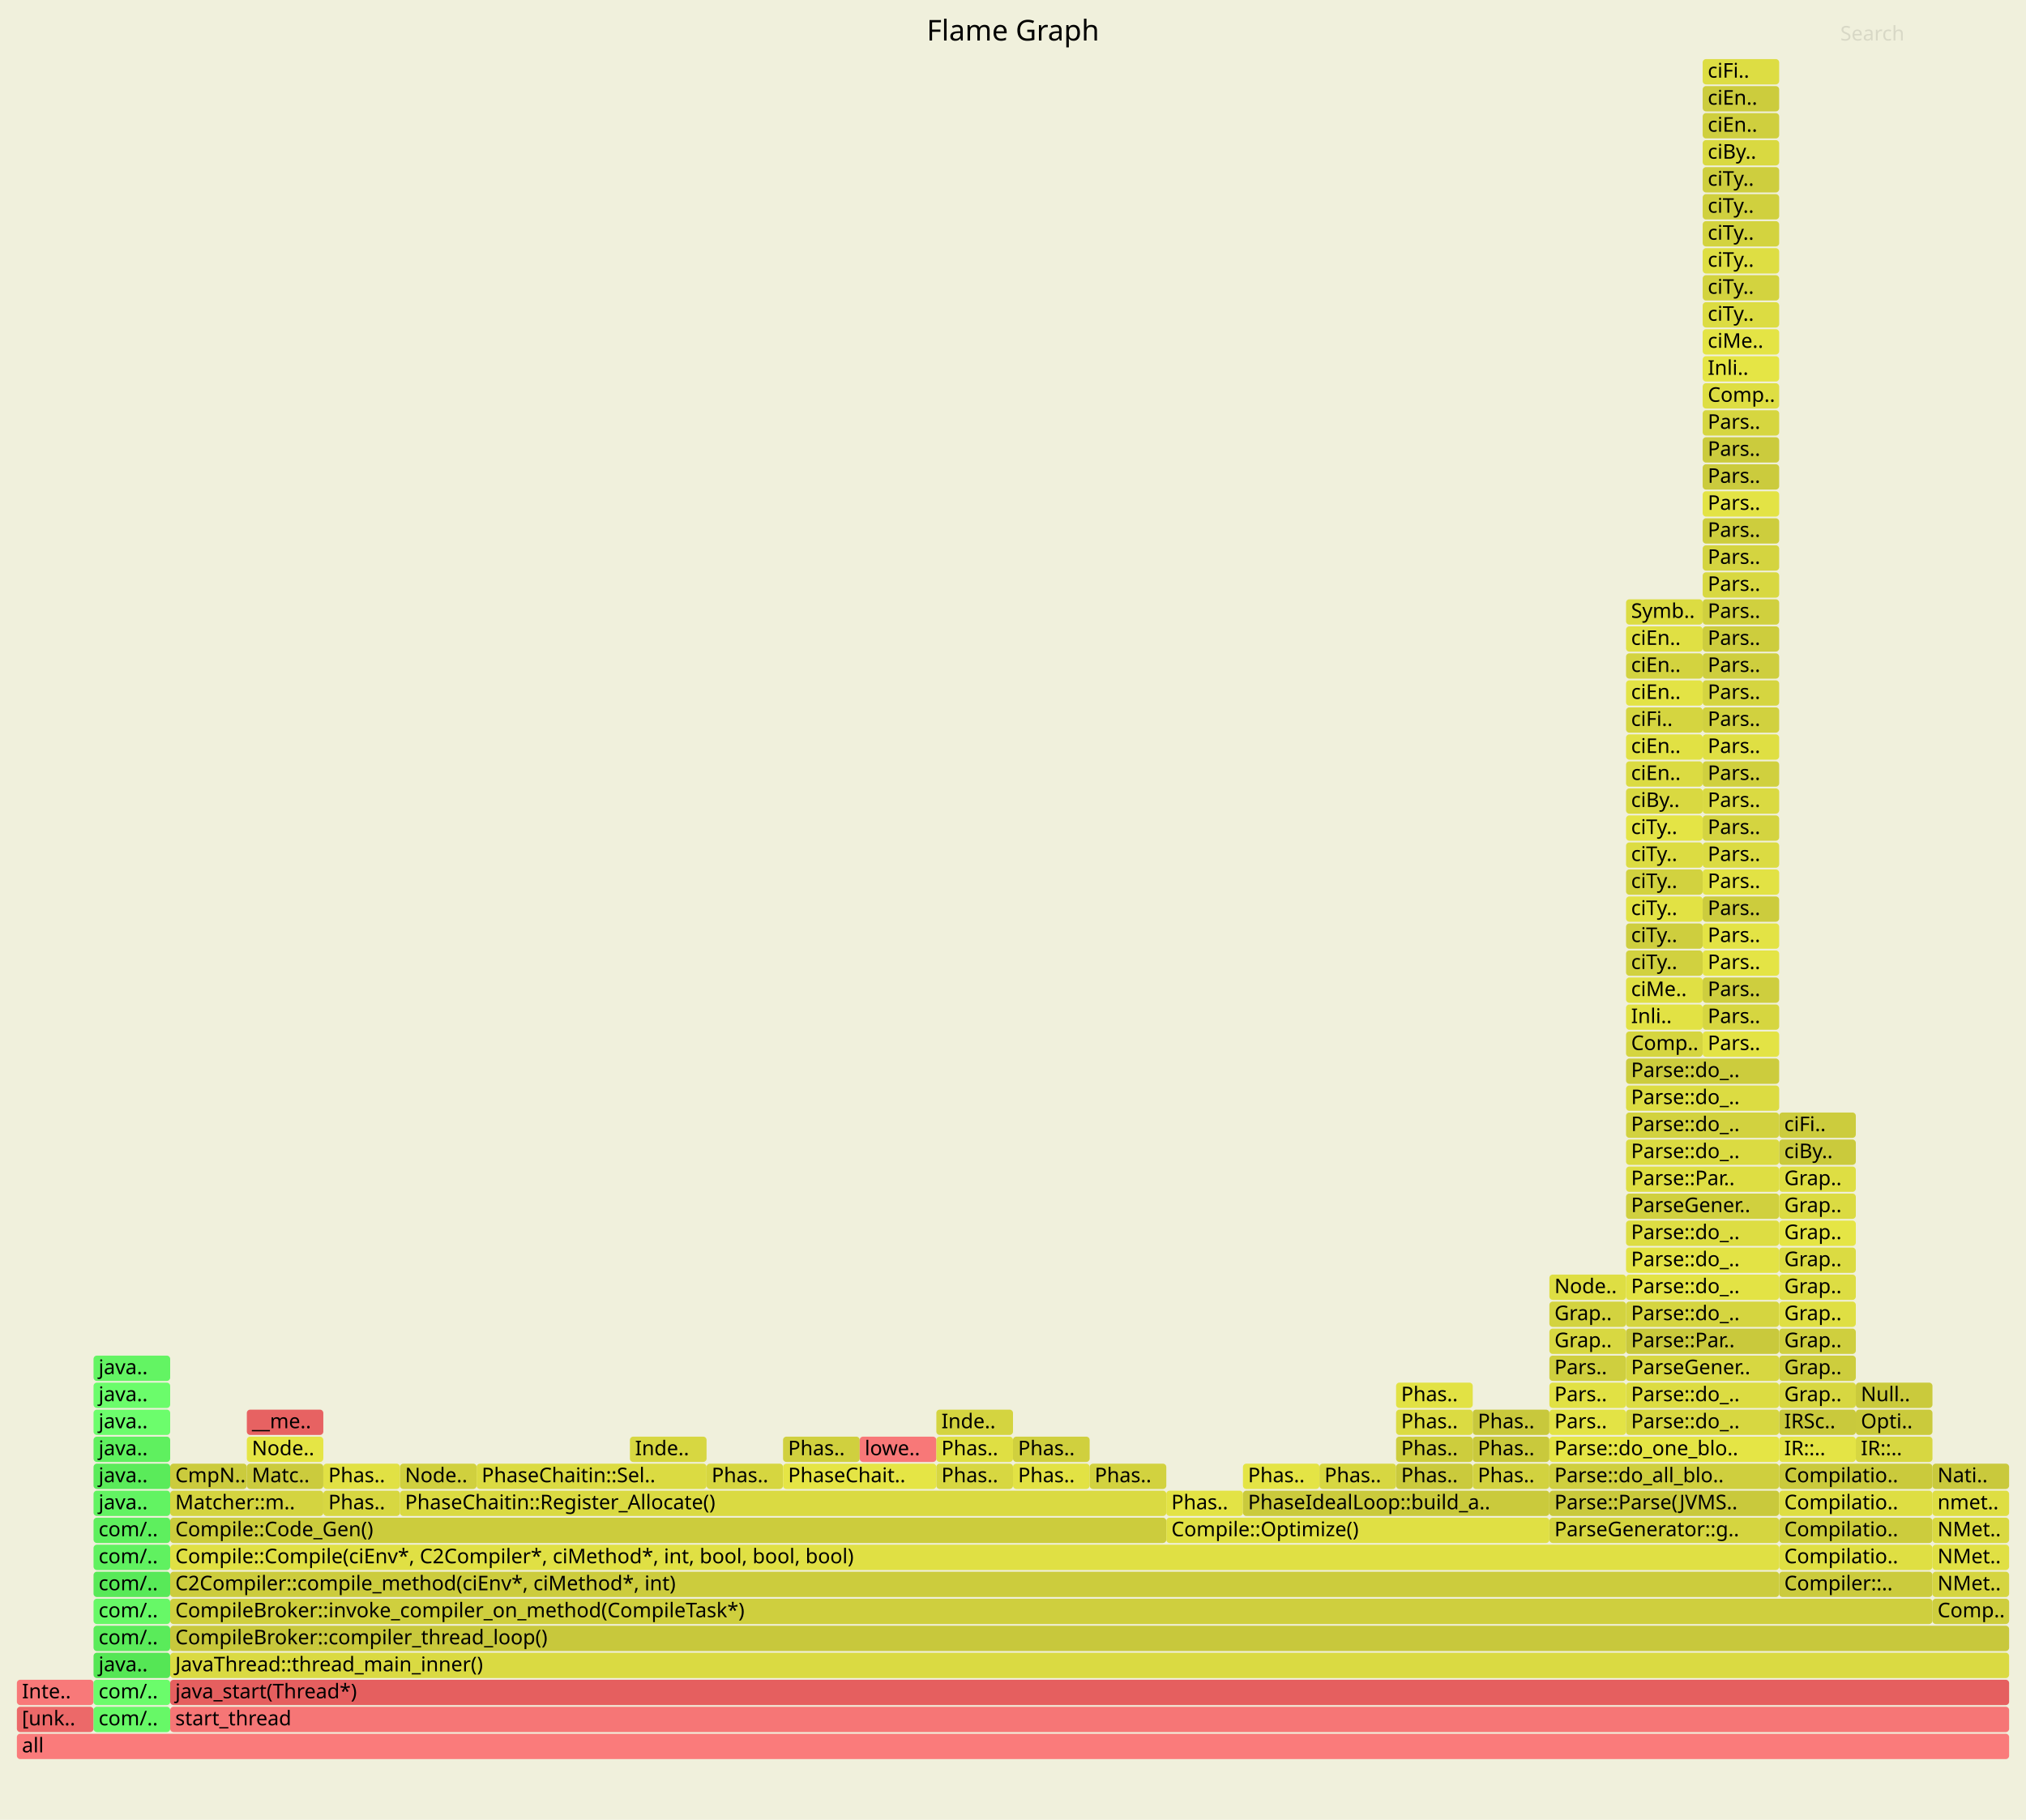
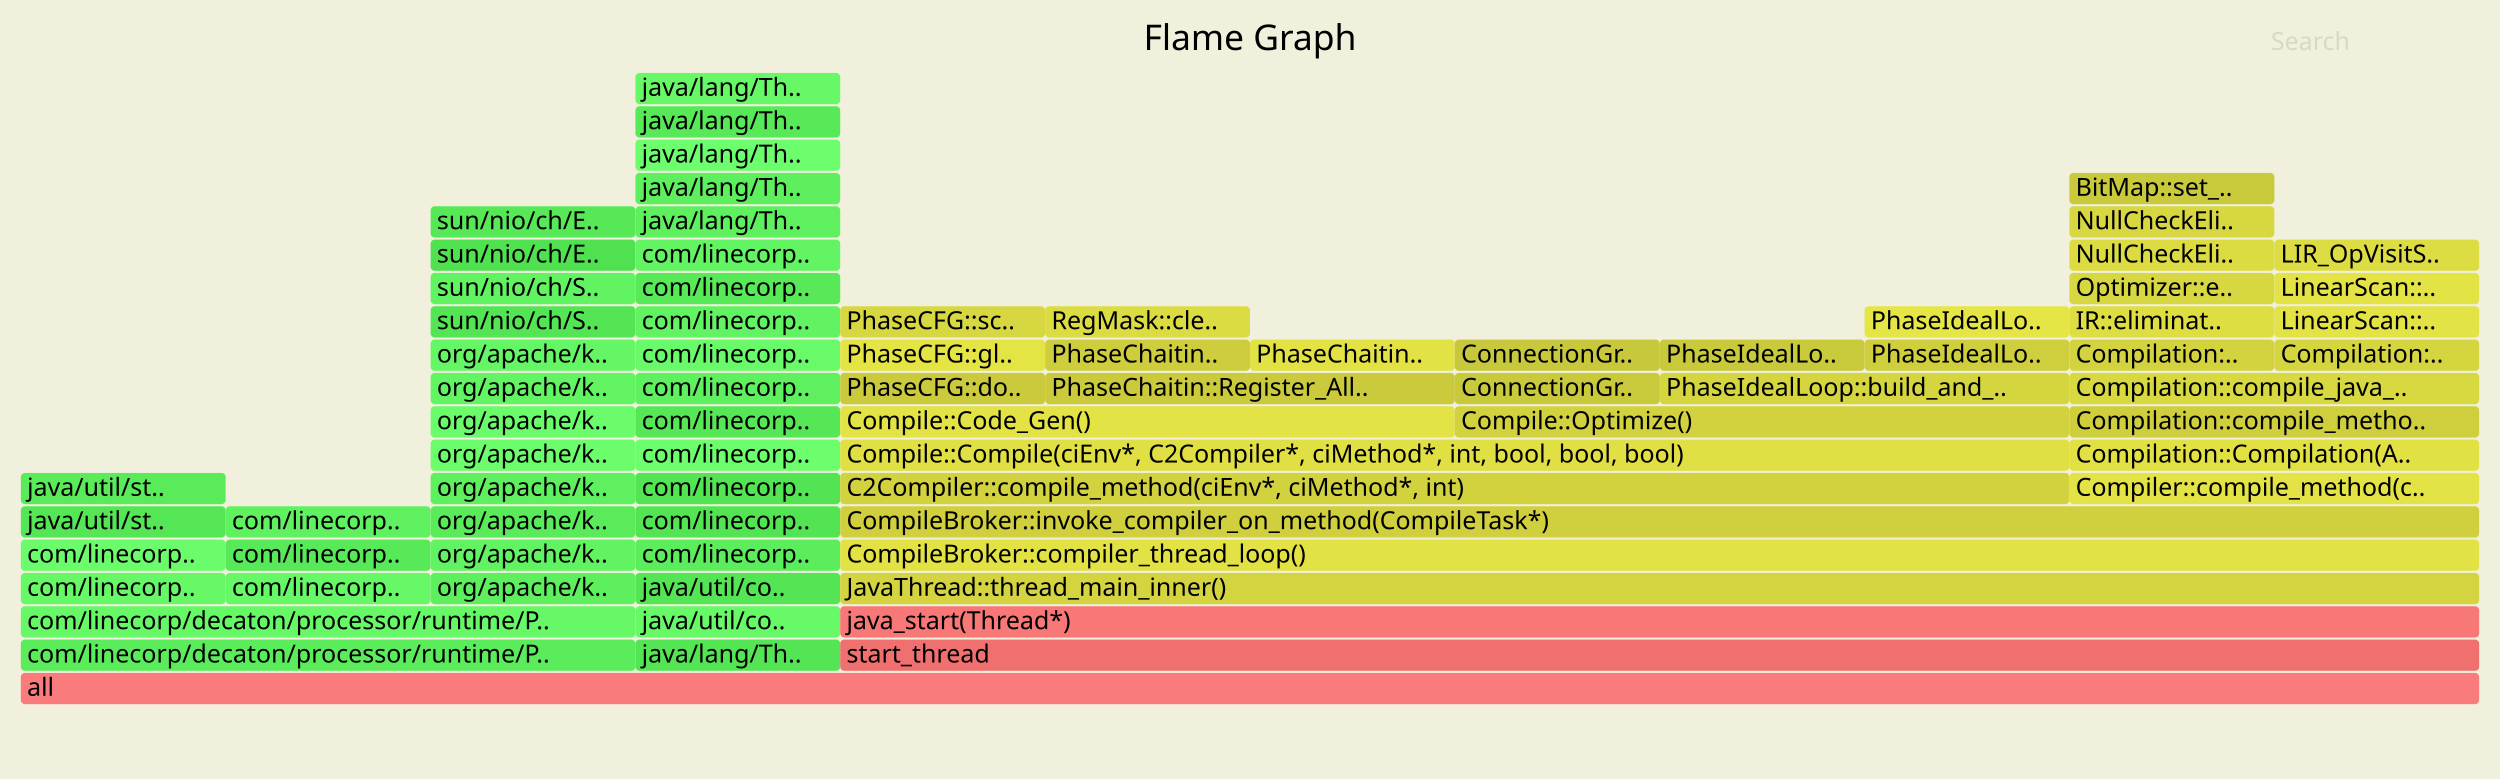
- <svg xmlns="http://www.w3.org/2000/svg" version="1.1" width="1200" height="1078" viewBox="0 0 1200 1078">
+ <svg xmlns="http://www.w3.org/2000/svg" version="1.1" width="1200" height="374" viewBox="0 0 1200 374">
  <style type="text/css">
	text { font-family:Verdana; font-size:12px; fill:rgb(0,0,0); }
	#search { opacity:0.1; cursor:pointer; }
	#search:hover, #search.show { opacity:1; }
	#subtitle { text-anchor:middle; font-color:rgb(160,160,160); }
	#title { text-anchor:middle; font-size:17px}
	#unzoom { cursor:pointer; }
	#frames &gt; *:hover { stroke:black; stroke-width:0.5; cursor:pointer; }
	.hide { display:none; }
	.parent { opacity:0.5; }
</style>
  <rect x="0" y="0" width="100%" height="100%" fill="rgb(240,240,220)" />
  <text id="title" x="600" y="24">Flame Graph</text>
-   <text id="details" x="10" y="1061"> </text>
+   <text id="details" x="10" y="357"> </text>
  <text id="unzoom" x="10" y="24" class="hide">Reset Zoom</text>
  <text id="search" x="1090" y="24">Search</text>
-   <text id="matched" x="1090" y="1061"> </text>
+   <text id="matched" x="1090" y="357"> </text>
  <g id="frames">
    <g>
-       <rect x="10.0" y="1027.0" width="1180.0" height="15" fill="#fa7b7b" rx="2" ry="2" />
-       <text x="13.0" y="1038.0">all</text>
-     </g>
-     <g>
-       <rect x="10.0" y="1011.0" width="45.4" height="15" fill="#ec6969" rx="2" ry="2" />
-       <text x="13.0" y="1022.0">[unk..</text>
-     </g>
-     <g>
-       <rect x="10.0" y="995.0" width="45.4" height="15" fill="#f87979" rx="2" ry="2" />
-       <text x="13.0" y="1006.0">Inte..</text>
-     </g>
-     <g>
-       <rect x="55.4" y="1011.0" width="45.4" height="15" fill="#67f867" rx="2" ry="2" />
-       <text x="58.4" y="1022.0">com/..</text>
-     </g>
-     <g>
-       <rect x="55.4" y="995.0" width="45.4" height="15" fill="#6bfc6b" rx="2" ry="2" />
-       <text x="58.4" y="1006.0">com/..</text>
-     </g>
-     <g>
-       <rect x="55.4" y="979.0" width="45.4" height="15" fill="#55e655" rx="2" ry="2" />
-       <text x="58.4" y="990.0">java..</text>
-     </g>
-     <g>
-       <rect x="55.4" y="963.0" width="45.4" height="15" fill="#5aeb5a" rx="2" ry="2" />
-       <text x="58.4" y="974.0">com/..</text>
-     </g>
-     <g>
-       <rect x="55.4" y="947.0" width="45.4" height="15" fill="#67f867" rx="2" ry="2" />
-       <text x="58.4" y="958.0">com/..</text>
-     </g>
-     <g>
-       <rect x="55.4" y="931.0" width="45.4" height="15" fill="#58e958" rx="2" ry="2" />
-       <text x="58.4" y="942.0">com/..</text>
-     </g>
-     <g>
-       <rect x="55.4" y="915.0" width="45.4" height="15" fill="#60f160" rx="2" ry="2" />
-       <text x="58.4" y="926.0">com/..</text>
-     </g>
-     <g>
-       <rect x="55.4" y="899.0" width="45.4" height="15" fill="#5eef5e" rx="2" ry="2" />
-       <text x="58.4" y="910.0">com/..</text>
-     </g>
-     <g>
-       <rect x="55.4" y="883.0" width="45.4" height="15" fill="#62f362" rx="2" ry="2" />
-       <text x="58.4" y="894.0">java..</text>
-     </g>
-     <g>
-       <rect x="55.4" y="867.0" width="45.4" height="15" fill="#5aeb5a" rx="2" ry="2" />
-       <text x="58.4" y="878.0">java..</text>
-     </g>
-     <g>
-       <rect x="55.4" y="851.0" width="45.4" height="15" fill="#5ff05f" rx="2" ry="2" />
-       <text x="58.4" y="862.0">java..</text>
-     </g>
-     <g>
-       <rect x="55.4" y="835.0" width="45.4" height="15" fill="#6cfd6c" rx="2" ry="2" />
-       <text x="58.4" y="846.0">java..</text>
-     </g>
-     <g>
-       <rect x="55.4" y="819.0" width="45.4" height="15" fill="#6bfc6b" rx="2" ry="2" />
-       <text x="58.4" y="830.0">java..</text>
-     </g>
-     <g>
-       <rect x="55.4" y="803.0" width="45.4" height="15" fill="#63f463" rx="2" ry="2" />
-       <text x="58.4" y="814.0">java..</text>
-     </g>
-     <g>
-       <rect x="100.8" y="1011.0" width="1089.2" height="15" fill="#f67676" rx="2" ry="2" />
-       <text x="103.8" y="1022.0">start_thread</text>
-     </g>
-     <g>
-       <rect x="100.8" y="995.0" width="1089.2" height="15" fill="#e55f5f" rx="2" ry="2" />
-       <text x="103.8" y="1006.0">java_start(Thread*)</text>
-     </g>
-     <g>
-       <rect x="100.8" y="979.0" width="1089.2" height="15" fill="#dada42" rx="2" ry="2" />
-       <text x="103.8" y="990.0">JavaThread::thread_main_inner()</text>
-     </g>
-     <g>
-       <rect x="100.8" y="963.0" width="1089.2" height="15" fill="#c8c83c" rx="2" ry="2" />
-       <text x="103.8" y="974.0">CompileBroker::compiler_thread_loop()</text>
-     </g>
-     <g>
-       <rect x="100.8" y="947.0" width="1043.8" height="15" fill="#cfcf3e" rx="2" ry="2" />
-       <text x="103.8" y="958.0">CompileBroker::invoke_compiler_on_method(CompileTask*)</text>
-     </g>
-     <g>
-       <rect x="100.8" y="931.0" width="953.0" height="15" fill="#cccc3d" rx="2" ry="2" />
-       <text x="103.8" y="942.0">C2Compiler::compile_method(ciEnv*, ciMethod*, int)</text>
-     </g>
-     <g>
-       <rect x="100.8" y="915.0" width="953.0" height="15" fill="#e0e044" rx="2" ry="2" />
-       <text x="103.8" y="926.0">Compile::Compile(ciEnv*, C2Compiler*, ciMethod*, int, bool, bool, bool)</text>
-     </g>
-     <g>
-       <rect x="100.8" y="899.0" width="590.0" height="15" fill="#cccc3d" rx="2" ry="2" />
-       <text x="103.8" y="910.0">Compile::Code_Gen()</text>
-     </g>
-     <g>
-       <rect x="100.8" y="883.0" width="90.7" height="15" fill="#d4d440" rx="2" ry="2" />
-       <text x="103.8" y="894.0">Matcher::m..</text>
-     </g>
-     <g>
-       <rect x="100.8" y="867.0" width="45.4" height="15" fill="#cbcb3d" rx="2" ry="2" />
-       <text x="103.8" y="878.0">CmpN..</text>
-     </g>
-     <g>
-       <rect x="146.2" y="867.0" width="45.3" height="15" fill="#cbcb3d" rx="2" ry="2" />
-       <text x="149.2" y="878.0">Matc..</text>
-     </g>
-     <g>
-       <rect x="146.2" y="851.0" width="45.3" height="15" fill="#e5e545" rx="2" ry="2" />
-       <text x="149.2" y="862.0">Node..</text>
-     </g>
-     <g>
-       <rect x="146.2" y="835.0" width="45.3" height="15" fill="#e76262" rx="2" ry="2" />
-       <text x="149.2" y="846.0">__me..</text>
-     </g>
-     <g>
-       <rect x="191.5" y="883.0" width="45.4" height="15" fill="#d7d741" rx="2" ry="2" />
-       <text x="194.5" y="894.0">Phas..</text>
-     </g>
-     <g>
-       <rect x="191.5" y="867.0" width="45.4" height="15" fill="#e1e144" rx="2" ry="2" />
-       <text x="194.5" y="878.0">Phas..</text>
-     </g>
-     <g>
-       <rect x="236.9" y="883.0" width="453.9" height="15" fill="#dada42" rx="2" ry="2" />
-       <text x="239.9" y="894.0">PhaseChaitin::Register_Allocate()</text>
-     </g>
-     <g>
-       <rect x="236.9" y="867.0" width="45.4" height="15" fill="#d0d03e" rx="2" ry="2" />
-       <text x="239.9" y="878.0">Node..</text>
-     </g>
-     <g>
-       <rect x="282.3" y="867.0" width="136.2" height="15" fill="#dbdb42" rx="2" ry="2" />
-       <text x="285.3" y="878.0">PhaseChaitin::Sel..</text>
-     </g>
-     <g>
-       <rect x="373.1" y="851.0" width="45.4" height="15" fill="#d7d741" rx="2" ry="2" />
-       <text x="376.1" y="862.0">Inde..</text>
-     </g>
-     <g>
-       <rect x="418.5" y="867.0" width="45.3" height="15" fill="#d6d640" rx="2" ry="2" />
-       <text x="421.5" y="878.0">Phas..</text>
-     </g>
-     <g>
-       <rect x="463.8" y="867.0" width="90.8" height="15" fill="#e5e545" rx="2" ry="2" />
-       <text x="466.8" y="878.0">PhaseChait..</text>
-     </g>
-     <g>
-       <rect x="463.8" y="851.0" width="45.4" height="15" fill="#d0d03e" rx="2" ry="2" />
-       <text x="466.8" y="862.0">Phas..</text>
-     </g>
-     <g>
-       <rect x="509.2" y="851.0" width="45.4" height="15" fill="#f87878" rx="2" ry="2" />
-       <text x="512.2" y="862.0">lowe..</text>
-     </g>
-     <g>
-       <rect x="554.6" y="867.0" width="45.4" height="15" fill="#d7d741" rx="2" ry="2" />
-       <text x="557.6" y="878.0">Phas..</text>
-     </g>
-     <g>
-       <rect x="554.6" y="851.0" width="45.4" height="15" fill="#dfdf43" rx="2" ry="2" />
-       <text x="557.6" y="862.0">Phas..</text>
-     </g>
-     <g>
-       <rect x="554.6" y="835.0" width="45.4" height="15" fill="#d4d440" rx="2" ry="2" />
-       <text x="557.6" y="846.0">Inde..</text>
-     </g>
-     <g>
-       <rect x="600.0" y="867.0" width="45.4" height="15" fill="#e2e244" rx="2" ry="2" />
-       <text x="603.0" y="878.0">Phas..</text>
-     </g>
-     <g>
-       <rect x="600.0" y="851.0" width="45.4" height="15" fill="#d0d03e" rx="2" ry="2" />
-       <text x="603.0" y="862.0">Phas..</text>
-     </g>
-     <g>
-       <rect x="645.4" y="867.0" width="45.4" height="15" fill="#d2d23f" rx="2" ry="2" />
-       <text x="648.4" y="878.0">Phas..</text>
-     </g>
-     <g>
-       <rect x="690.8" y="899.0" width="226.9" height="15" fill="#e0e044" rx="2" ry="2" />
-       <text x="693.8" y="910.0">Compile::Optimize()</text>
-     </g>
-     <g>
-       <rect x="690.8" y="883.0" width="45.4" height="15" fill="#e3e345" rx="2" ry="2" />
-       <text x="693.8" y="894.0">Phas..</text>
-     </g>
-     <g>
-       <rect x="736.2" y="883.0" width="181.5" height="15" fill="#caca3c" rx="2" ry="2" />
-       <text x="739.2" y="894.0">PhaseIdealLoop::build_a..</text>
-     </g>
-     <g>
-       <rect x="736.2" y="867.0" width="45.3" height="15" fill="#e4e445" rx="2" ry="2" />
-       <text x="739.2" y="878.0">Phas..</text>
-     </g>
-     <g>
-       <rect x="781.5" y="867.0" width="45.4" height="15" fill="#d7d741" rx="2" ry="2" />
-       <text x="784.5" y="878.0">Phas..</text>
-     </g>
-     <g>
-       <rect x="826.9" y="867.0" width="45.4" height="15" fill="#caca3c" rx="2" ry="2" />
-       <text x="829.9" y="878.0">Phas..</text>
-     </g>
-     <g>
-       <rect x="826.9" y="851.0" width="45.4" height="15" fill="#cdcd3d" rx="2" ry="2" />
-       <text x="829.9" y="862.0">Phas..</text>
-     </g>
-     <g>
-       <rect x="826.9" y="835.0" width="45.4" height="15" fill="#dbdb42" rx="2" ry="2" />
-       <text x="829.9" y="846.0">Phas..</text>
-     </g>
-     <g>
-       <rect x="826.9" y="819.0" width="45.4" height="15" fill="#e2e244" rx="2" ry="2" />
-       <text x="829.9" y="830.0">Phas..</text>
-     </g>
-     <g>
-       <rect x="872.3" y="867.0" width="45.4" height="15" fill="#d2d23f" rx="2" ry="2" />
-       <text x="875.3" y="878.0">Phas..</text>
-     </g>
-     <g>
-       <rect x="872.3" y="851.0" width="45.4" height="15" fill="#c9c93c" rx="2" ry="2" />
-       <text x="875.3" y="862.0">Phas..</text>
-     </g>
-     <g>
-       <rect x="872.3" y="835.0" width="45.4" height="15" fill="#c8c83c" rx="2" ry="2" />
-       <text x="875.3" y="846.0">Phas..</text>
-     </g>
-     <g>
-       <rect x="917.7" y="899.0" width="136.1" height="15" fill="#d5d540" rx="2" ry="2" />
-       <text x="920.7" y="910.0">ParseGenerator::g..</text>
-     </g>
-     <g>
-       <rect x="917.7" y="883.0" width="136.1" height="15" fill="#c9c93c" rx="2" ry="2" />
-       <text x="920.7" y="894.0">Parse::Parse(JVMS..</text>
-     </g>
-     <g>
-       <rect x="917.7" y="867.0" width="136.1" height="15" fill="#cfcf3e" rx="2" ry="2" />
-       <text x="920.7" y="878.0">Parse::do_all_blo..</text>
-     </g>
-     <g>
-       <rect x="917.7" y="851.0" width="136.1" height="15" fill="#e5e545" rx="2" ry="2" />
-       <text x="920.7" y="862.0">Parse::do_one_blo..</text>
-     </g>
-     <g>
-       <rect x="917.7" y="835.0" width="45.4" height="15" fill="#e3e345" rx="2" ry="2" />
-       <text x="920.7" y="846.0">Pars..</text>
-     </g>
-     <g>
-       <rect x="917.7" y="819.0" width="45.4" height="15" fill="#e1e144" rx="2" ry="2" />
-       <text x="920.7" y="830.0">Pars..</text>
-     </g>
-     <g>
-       <rect x="917.7" y="803.0" width="45.4" height="15" fill="#cfcf3e" rx="2" ry="2" />
-       <text x="920.7" y="814.0">Pars..</text>
-     </g>
-     <g>
-       <rect x="917.7" y="787.0" width="45.4" height="15" fill="#d8d841" rx="2" ry="2" />
-       <text x="920.7" y="798.0">Grap..</text>
-     </g>
-     <g>
-       <rect x="917.7" y="771.0" width="45.4" height="15" fill="#d3d33f" rx="2" ry="2" />
-       <text x="920.7" y="782.0">Grap..</text>
-     </g>
-     <g>
-       <rect x="917.7" y="755.0" width="45.4" height="15" fill="#dede43" rx="2" ry="2" />
-       <text x="920.7" y="766.0">Node..</text>
-     </g>
-     <g>
-       <rect x="963.1" y="835.0" width="90.7" height="15" fill="#d7d741" rx="2" ry="2" />
-       <text x="966.1" y="846.0">Parse::do_..</text>
-     </g>
-     <g>
-       <rect x="963.1" y="819.0" width="90.7" height="15" fill="#dcdc42" rx="2" ry="2" />
-       <text x="966.1" y="830.0">Parse::do_..</text>
-     </g>
-     <g>
-       <rect x="963.1" y="803.0" width="90.7" height="15" fill="#d7d741" rx="2" ry="2" />
-       <text x="966.1" y="814.0">ParseGener..</text>
-     </g>
-     <g>
-       <rect x="963.1" y="787.0" width="90.7" height="15" fill="#c9c93c" rx="2" ry="2" />
-       <text x="966.1" y="798.0">Parse::Par..</text>
-     </g>
-     <g>
-       <rect x="963.1" y="771.0" width="90.7" height="15" fill="#d5d540" rx="2" ry="2" />
-       <text x="966.1" y="782.0">Parse::do_..</text>
-     </g>
-     <g>
-       <rect x="963.1" y="755.0" width="90.7" height="15" fill="#e3e345" rx="2" ry="2" />
-       <text x="966.1" y="766.0">Parse::do_..</text>
-     </g>
-     <g>
-       <rect x="963.1" y="739.0" width="90.7" height="15" fill="#e3e345" rx="2" ry="2" />
-       <text x="966.1" y="750.0">Parse::do_..</text>
-     </g>
-     <g>
-       <rect x="963.1" y="723.0" width="90.7" height="15" fill="#dddd43" rx="2" ry="2" />
-       <text x="966.1" y="734.0">Parse::do_..</text>
-     </g>
-     <g>
-       <rect x="963.1" y="707.0" width="90.7" height="15" fill="#d0d03e" rx="2" ry="2" />
-       <text x="966.1" y="718.0">ParseGener..</text>
-     </g>
-     <g>
-       <rect x="963.1" y="691.0" width="90.7" height="15" fill="#dede43" rx="2" ry="2" />
-       <text x="966.1" y="702.0">Parse::Par..</text>
-     </g>
-     <g>
-       <rect x="963.1" y="675.0" width="90.7" height="15" fill="#dbdb42" rx="2" ry="2" />
-       <text x="966.1" y="686.0">Parse::do_..</text>
-     </g>
-     <g>
-       <rect x="963.1" y="659.0" width="90.7" height="15" fill="#d2d23f" rx="2" ry="2" />
-       <text x="966.1" y="670.0">Parse::do_..</text>
-     </g>
-     <g>
-       <rect x="963.1" y="643.0" width="90.7" height="15" fill="#dcdc42" rx="2" ry="2" />
-       <text x="966.1" y="654.0">Parse::do_..</text>
-     </g>
-     <g>
-       <rect x="963.1" y="627.0" width="90.7" height="15" fill="#cccc3d" rx="2" ry="2" />
-       <text x="966.1" y="638.0">Parse::do_..</text>
-     </g>
-     <g>
-       <rect x="963.1" y="611.0" width="45.4" height="15" fill="#d5d540" rx="2" ry="2" />
-       <text x="966.1" y="622.0">Comp..</text>
-     </g>
-     <g>
-       <rect x="963.1" y="595.0" width="45.4" height="15" fill="#e2e244" rx="2" ry="2" />
-       <text x="966.1" y="606.0">Inli..</text>
-     </g>
-     <g>
-       <rect x="963.1" y="579.0" width="45.4" height="15" fill="#e0e044" rx="2" ry="2" />
-       <text x="966.1" y="590.0">ciMe..</text>
-     </g>
-     <g>
-       <rect x="963.1" y="563.0" width="45.4" height="15" fill="#d1d13f" rx="2" ry="2" />
-       <text x="966.1" y="574.0">ciTy..</text>
-     </g>
-     <g>
-       <rect x="963.1" y="547.0" width="45.4" height="15" fill="#cece3e" rx="2" ry="2" />
-       <text x="966.1" y="558.0">ciTy..</text>
-     </g>
-     <g>
-       <rect x="963.1" y="531.0" width="45.4" height="15" fill="#e2e244" rx="2" ry="2" />
-       <text x="966.1" y="542.0">ciTy..</text>
-     </g>
-     <g>
-       <rect x="963.1" y="515.0" width="45.4" height="15" fill="#d2d23f" rx="2" ry="2" />
-       <text x="966.1" y="526.0">ciTy..</text>
-     </g>
-     <g>
-       <rect x="963.1" y="499.0" width="45.4" height="15" fill="#dcdc42" rx="2" ry="2" />
-       <text x="966.1" y="510.0">ciTy..</text>
-     </g>
-     <g>
-       <rect x="963.1" y="483.0" width="45.4" height="15" fill="#e4e445" rx="2" ry="2" />
-       <text x="966.1" y="494.0">ciTy..</text>
-     </g>
-     <g>
-       <rect x="963.1" y="467.0" width="45.4" height="15" fill="#d9d941" rx="2" ry="2" />
-       <text x="966.1" y="478.0">ciBy..</text>
-     </g>
-     <g>
-       <rect x="963.1" y="451.0" width="45.4" height="15" fill="#dbdb42" rx="2" ry="2" />
-       <text x="966.1" y="462.0">ciEn..</text>
-     </g>
-     <g>
-       <rect x="963.1" y="435.0" width="45.4" height="15" fill="#e1e144" rx="2" ry="2" />
-       <text x="966.1" y="446.0">ciEn..</text>
-     </g>
-     <g>
-       <rect x="963.1" y="419.0" width="45.4" height="15" fill="#d5d540" rx="2" ry="2" />
-       <text x="966.1" y="430.0">ciFi..</text>
-     </g>
-     <g>
-       <rect x="963.1" y="403.0" width="45.4" height="15" fill="#e3e345" rx="2" ry="2" />
-       <text x="966.1" y="414.0">ciEn..</text>
-     </g>
-     <g>
-       <rect x="963.1" y="387.0" width="45.4" height="15" fill="#d3d33f" rx="2" ry="2" />
-       <text x="966.1" y="398.0">ciEn..</text>
-     </g>
-     <g>
-       <rect x="963.1" y="371.0" width="45.4" height="15" fill="#e0e044" rx="2" ry="2" />
-       <text x="966.1" y="382.0">ciEn..</text>
-     </g>
-     <g>
-       <rect x="963.1" y="355.0" width="45.4" height="15" fill="#dcdc42" rx="2" ry="2" />
-       <text x="966.1" y="366.0">Symb..</text>
-     </g>
-     <g>
-       <rect x="1008.5" y="611.0" width="45.3" height="15" fill="#e3e345" rx="2" ry="2" />
-       <text x="1011.5" y="622.0">Pars..</text>
-     </g>
-     <g>
-       <rect x="1008.5" y="595.0" width="45.3" height="15" fill="#d6d640" rx="2" ry="2" />
-       <text x="1011.5" y="606.0">Pars..</text>
-     </g>
-     <g>
-       <rect x="1008.5" y="579.0" width="45.3" height="15" fill="#cece3e" rx="2" ry="2" />
-       <text x="1011.5" y="590.0">Pars..</text>
-     </g>
-     <g>
-       <rect x="1008.5" y="563.0" width="45.3" height="15" fill="#e4e445" rx="2" ry="2" />
-       <text x="1011.5" y="574.0">Pars..</text>
-     </g>
-     <g>
-       <rect x="1008.5" y="547.0" width="45.3" height="15" fill="#e3e345" rx="2" ry="2" />
-       <text x="1011.5" y="558.0">Pars..</text>
-     </g>
-     <g>
-       <rect x="1008.5" y="531.0" width="45.3" height="15" fill="#cccc3d" rx="2" ry="2" />
-       <text x="1011.5" y="542.0">Pars..</text>
-     </g>
-     <g>
-       <rect x="1008.5" y="515.0" width="45.3" height="15" fill="#e2e244" rx="2" ry="2" />
-       <text x="1011.5" y="526.0">Pars..</text>
-     </g>
-     <g>
-       <rect x="1008.5" y="499.0" width="45.3" height="15" fill="#dbdb42" rx="2" ry="2" />
-       <text x="1011.5" y="510.0">Pars..</text>
-     </g>
-     <g>
-       <rect x="1008.5" y="483.0" width="45.3" height="15" fill="#d4d440" rx="2" ry="2" />
-       <text x="1011.5" y="494.0">Pars..</text>
-     </g>
-     <g>
-       <rect x="1008.5" y="467.0" width="45.3" height="15" fill="#dada42" rx="2" ry="2" />
-       <text x="1011.5" y="478.0">Pars..</text>
-     </g>
-     <g>
-       <rect x="1008.5" y="451.0" width="45.3" height="15" fill="#d0d03e" rx="2" ry="2" />
-       <text x="1011.5" y="462.0">Pars..</text>
-     </g>
-     <g>
-       <rect x="1008.5" y="435.0" width="45.3" height="15" fill="#dfdf43" rx="2" ry="2" />
-       <text x="1011.5" y="446.0">Pars..</text>
-     </g>
-     <g>
-       <rect x="1008.5" y="419.0" width="45.3" height="15" fill="#d1d13f" rx="2" ry="2" />
-       <text x="1011.5" y="430.0">Pars..</text>
-     </g>
-     <g>
-       <rect x="1008.5" y="403.0" width="45.3" height="15" fill="#d5d540" rx="2" ry="2" />
-       <text x="1011.5" y="414.0">Pars..</text>
-     </g>
-     <g>
-       <rect x="1008.5" y="387.0" width="45.3" height="15" fill="#cece3e" rx="2" ry="2" />
-       <text x="1011.5" y="398.0">Pars..</text>
-     </g>
-     <g>
-       <rect x="1008.5" y="371.0" width="45.3" height="15" fill="#cdcd3d" rx="2" ry="2" />
-       <text x="1011.5" y="382.0">Pars..</text>
-     </g>
-     <g>
-       <rect x="1008.5" y="355.0" width="45.3" height="15" fill="#d0d03e" rx="2" ry="2" />
-       <text x="1011.5" y="366.0">Pars..</text>
-     </g>
-     <g>
-       <rect x="1008.5" y="339.0" width="45.3" height="15" fill="#d8d841" rx="2" ry="2" />
-       <text x="1011.5" y="350.0">Pars..</text>
-     </g>
-     <g>
-       <rect x="1008.5" y="323.0" width="45.3" height="15" fill="#d4d440" rx="2" ry="2" />
-       <text x="1011.5" y="334.0">Pars..</text>
-     </g>
-     <g>
-       <rect x="1008.5" y="307.0" width="45.3" height="15" fill="#cdcd3d" rx="2" ry="2" />
-       <text x="1011.5" y="318.0">Pars..</text>
-     </g>
-     <g>
-       <rect x="1008.5" y="291.0" width="45.3" height="15" fill="#e3e345" rx="2" ry="2" />
-       <text x="1011.5" y="302.0">Pars..</text>
-     </g>
-     <g>
-       <rect x="1008.5" y="275.0" width="45.3" height="15" fill="#cbcb3d" rx="2" ry="2" />
-       <text x="1011.5" y="286.0">Pars..</text>
-     </g>
-     <g>
-       <rect x="1008.5" y="259.0" width="45.3" height="15" fill="#cbcb3d" rx="2" ry="2" />
-       <text x="1011.5" y="270.0">Pars..</text>
-     </g>
-     <g>
-       <rect x="1008.5" y="243.0" width="45.3" height="15" fill="#d6d640" rx="2" ry="2" />
-       <text x="1011.5" y="254.0">Pars..</text>
-     </g>
-     <g>
-       <rect x="1008.5" y="227.0" width="45.3" height="15" fill="#dede43" rx="2" ry="2" />
-       <text x="1011.5" y="238.0">Comp..</text>
-     </g>
-     <g>
-       <rect x="1008.5" y="211.0" width="45.3" height="15" fill="#e5e545" rx="2" ry="2" />
-       <text x="1011.5" y="222.0">Inli..</text>
-     </g>
-     <g>
-       <rect x="1008.5" y="195.0" width="45.3" height="15" fill="#e4e445" rx="2" ry="2" />
-       <text x="1011.5" y="206.0">ciMe..</text>
-     </g>
-     <g>
-       <rect x="1008.5" y="179.0" width="45.3" height="15" fill="#dcdc42" rx="2" ry="2" />
-       <text x="1011.5" y="190.0">ciTy..</text>
-     </g>
-     <g>
-       <rect x="1008.5" y="163.0" width="45.3" height="15" fill="#d3d33f" rx="2" ry="2" />
-       <text x="1011.5" y="174.0">ciTy..</text>
-     </g>
-     <g>
-       <rect x="1008.5" y="147.0" width="45.3" height="15" fill="#dede43" rx="2" ry="2" />
-       <text x="1011.5" y="158.0">ciTy..</text>
-     </g>
-     <g>
-       <rect x="1008.5" y="131.0" width="45.3" height="15" fill="#d3d33f" rx="2" ry="2" />
-       <text x="1011.5" y="142.0">ciTy..</text>
-     </g>
-     <g>
-       <rect x="1008.5" y="115.0" width="45.3" height="15" fill="#d0d03e" rx="2" ry="2" />
-       <text x="1011.5" y="126.0">ciTy..</text>
-     </g>
-     <g>
-       <rect x="1008.5" y="99.0" width="45.3" height="15" fill="#cece3e" rx="2" ry="2" />
-       <text x="1011.5" y="110.0">ciTy..</text>
-     </g>
-     <g>
-       <rect x="1008.5" y="83.0" width="45.3" height="15" fill="#d9d941" rx="2" ry="2" />
-       <text x="1011.5" y="94.0">ciBy..</text>
-     </g>
-     <g>
-       <rect x="1008.5" y="67.0" width="45.3" height="15" fill="#cfcf3e" rx="2" ry="2" />
-       <text x="1011.5" y="78.0">ciEn..</text>
-     </g>
-     <g>
-       <rect x="1008.5" y="51.0" width="45.3" height="15" fill="#cccc3d" rx="2" ry="2" />
-       <text x="1011.5" y="62.0">ciEn..</text>
-     </g>
-     <g>
-       <rect x="1008.5" y="35.0" width="45.3" height="15" fill="#dddd43" rx="2" ry="2" />
-       <text x="1011.5" y="46.0">ciFi..</text>
-     </g>
-     <g>
-       <rect x="1053.8" y="931.0" width="90.8" height="15" fill="#cbcb3d" rx="2" ry="2" />
-       <text x="1056.8" y="942.0">Compiler::..</text>
-     </g>
-     <g>
-       <rect x="1053.8" y="915.0" width="90.8" height="15" fill="#dfdf43" rx="2" ry="2" />
-       <text x="1056.8" y="926.0">Compilatio..</text>
-     </g>
-     <g>
-       <rect x="1053.8" y="899.0" width="90.8" height="15" fill="#cccc3d" rx="2" ry="2" />
-       <text x="1056.8" y="910.0">Compilatio..</text>
-     </g>
-     <g>
-       <rect x="1053.8" y="883.0" width="90.8" height="15" fill="#dede43" rx="2" ry="2" />
-       <text x="1056.8" y="894.0">Compilatio..</text>
-     </g>
-     <g>
-       <rect x="1053.8" y="867.0" width="90.8" height="15" fill="#caca3c" rx="2" ry="2" />
-       <text x="1056.8" y="878.0">Compilatio..</text>
-     </g>
-     <g>
-       <rect x="1053.8" y="851.0" width="45.4" height="15" fill="#e4e445" rx="2" ry="2" />
-       <text x="1056.8" y="862.0">IR::..</text>
-     </g>
-     <g>
-       <rect x="1053.8" y="835.0" width="45.4" height="15" fill="#c9c93c" rx="2" ry="2" />
-       <text x="1056.8" y="846.0">IRSc..</text>
-     </g>
-     <g>
-       <rect x="1053.8" y="819.0" width="45.4" height="15" fill="#d7d741" rx="2" ry="2" />
-       <text x="1056.8" y="830.0">Grap..</text>
-     </g>
-     <g>
-       <rect x="1053.8" y="803.0" width="45.4" height="15" fill="#cdcd3d" rx="2" ry="2" />
-       <text x="1056.8" y="814.0">Grap..</text>
-     </g>
-     <g>
-       <rect x="1053.8" y="787.0" width="45.4" height="15" fill="#cfcf3e" rx="2" ry="2" />
-       <text x="1056.8" y="798.0">Grap..</text>
-     </g>
-     <g>
-       <rect x="1053.8" y="771.0" width="45.4" height="15" fill="#dfdf43" rx="2" ry="2" />
-       <text x="1056.8" y="782.0">Grap..</text>
-     </g>
-     <g>
-       <rect x="1053.8" y="755.0" width="45.4" height="15" fill="#dddd43" rx="2" ry="2" />
-       <text x="1056.8" y="766.0">Grap..</text>
-     </g>
-     <g>
-       <rect x="1053.8" y="739.0" width="45.4" height="15" fill="#dbdb42" rx="2" ry="2" />
-       <text x="1056.8" y="750.0">Grap..</text>
-     </g>
-     <g>
-       <rect x="1053.8" y="723.0" width="45.4" height="15" fill="#e5e545" rx="2" ry="2" />
-       <text x="1056.8" y="734.0">Grap..</text>
-     </g>
-     <g>
-       <rect x="1053.8" y="707.0" width="45.4" height="15" fill="#dbdb42" rx="2" ry="2" />
-       <text x="1056.8" y="718.0">Grap..</text>
-     </g>
-     <g>
-       <rect x="1053.8" y="691.0" width="45.4" height="15" fill="#dede43" rx="2" ry="2" />
-       <text x="1056.8" y="702.0">Grap..</text>
-     </g>
-     <g>
-       <rect x="1053.8" y="675.0" width="45.4" height="15" fill="#caca3c" rx="2" ry="2" />
-       <text x="1056.8" y="686.0">ciBy..</text>
-     </g>
-     <g>
-       <rect x="1053.8" y="659.0" width="45.4" height="15" fill="#cccc3d" rx="2" ry="2" />
-       <text x="1056.8" y="670.0">ciFi..</text>
-     </g>
-     <g>
-       <rect x="1099.2" y="851.0" width="45.4" height="15" fill="#d7d741" rx="2" ry="2" />
-       <text x="1102.2" y="862.0">IR::..</text>
-     </g>
-     <g>
-       <rect x="1099.2" y="835.0" width="45.4" height="15" fill="#caca3c" rx="2" ry="2" />
-       <text x="1102.2" y="846.0">Opti..</text>
-     </g>
-     <g>
-       <rect x="1099.2" y="819.0" width="45.4" height="15" fill="#caca3c" rx="2" ry="2" />
-       <text x="1102.2" y="830.0">Null..</text>
-     </g>
-     <g>
-       <rect x="1144.6" y="947.0" width="45.4" height="15" fill="#cece3e" rx="2" ry="2" />
-       <text x="1147.6" y="958.0">Comp..</text>
-     </g>
-     <g>
-       <rect x="1144.6" y="931.0" width="45.4" height="15" fill="#d5d540" rx="2" ry="2" />
-       <text x="1147.6" y="942.0">NMet..</text>
-     </g>
-     <g>
-       <rect x="1144.6" y="915.0" width="45.4" height="15" fill="#e0e044" rx="2" ry="2" />
-       <text x="1147.6" y="926.0">NMet..</text>
-     </g>
-     <g>
-       <rect x="1144.6" y="899.0" width="45.4" height="15" fill="#d9d941" rx="2" ry="2" />
-       <text x="1147.6" y="910.0">NMet..</text>
-     </g>
-     <g>
-       <rect x="1144.6" y="883.0" width="45.4" height="15" fill="#dede43" rx="2" ry="2" />
-       <text x="1147.6" y="894.0">nmet..</text>
-     </g>
-     <g>
-       <rect x="1144.6" y="867.0" width="45.4" height="15" fill="#c9c93c" rx="2" ry="2" />
-       <text x="1147.6" y="878.0">Nati..</text>
+       <rect x="10.0" y="323.0" width="1180.0" height="15" fill="#fa7b7b" rx="2" ry="2" />
+       <text x="13.0" y="334.0">all</text>
+     </g>
+     <g>
+       <rect x="10.0" y="307.0" width="295.0" height="15" fill="#5bec5b" rx="2" ry="2" />
+       <text x="13.0" y="318.0">com/linecorp/decaton/processor/runtime/P..</text>
+     </g>
+     <g>
+       <rect x="10.0" y="291.0" width="295.0" height="15" fill="#67f867" rx="2" ry="2" />
+       <text x="13.0" y="302.0">com/linecorp/decaton/processor/runtime/P..</text>
+     </g>
+     <g>
+       <rect x="10.0" y="275.0" width="98.3" height="15" fill="#67f867" rx="2" ry="2" />
+       <text x="13.0" y="286.0">com/linecorp..</text>
+     </g>
+     <g>
+       <rect x="10.0" y="259.0" width="98.3" height="15" fill="#6bfc6b" rx="2" ry="2" />
+       <text x="13.0" y="270.0">com/linecorp..</text>
+     </g>
+     <g>
+       <rect x="10.0" y="243.0" width="98.3" height="15" fill="#55e655" rx="2" ry="2" />
+       <text x="13.0" y="254.0">java/util/st..</text>
+     </g>
+     <g>
+       <rect x="10.0" y="227.0" width="98.3" height="15" fill="#5aeb5a" rx="2" ry="2" />
+       <text x="13.0" y="238.0">java/util/st..</text>
+     </g>
+     <g>
+       <rect x="108.3" y="275.0" width="98.4" height="15" fill="#67f867" rx="2" ry="2" />
+       <text x="111.3" y="286.0">com/linecorp..</text>
+     </g>
+     <g>
+       <rect x="108.3" y="259.0" width="98.4" height="15" fill="#58e958" rx="2" ry="2" />
+       <text x="111.3" y="270.0">com/linecorp..</text>
+     </g>
+     <g>
+       <rect x="108.3" y="243.0" width="98.4" height="15" fill="#60f160" rx="2" ry="2" />
+       <text x="111.3" y="254.0">com/linecorp..</text>
+     </g>
+     <g>
+       <rect x="206.7" y="275.0" width="98.3" height="15" fill="#5eef5e" rx="2" ry="2" />
+       <text x="209.7" y="286.0">org/apache/k..</text>
+     </g>
+     <g>
+       <rect x="206.7" y="259.0" width="98.3" height="15" fill="#62f362" rx="2" ry="2" />
+       <text x="209.7" y="270.0">org/apache/k..</text>
+     </g>
+     <g>
+       <rect x="206.7" y="243.0" width="98.3" height="15" fill="#5aeb5a" rx="2" ry="2" />
+       <text x="209.7" y="254.0">org/apache/k..</text>
+     </g>
+     <g>
+       <rect x="206.7" y="227.0" width="98.3" height="15" fill="#5ff05f" rx="2" ry="2" />
+       <text x="209.7" y="238.0">org/apache/k..</text>
+     </g>
+     <g>
+       <rect x="206.7" y="211.0" width="98.3" height="15" fill="#6cfd6c" rx="2" ry="2" />
+       <text x="209.7" y="222.0">org/apache/k..</text>
+     </g>
+     <g>
+       <rect x="206.7" y="195.0" width="98.3" height="15" fill="#6bfc6b" rx="2" ry="2" />
+       <text x="209.7" y="206.0">org/apache/k..</text>
+     </g>
+     <g>
+       <rect x="206.7" y="179.0" width="98.3" height="15" fill="#63f463" rx="2" ry="2" />
+       <text x="209.7" y="190.0">org/apache/k..</text>
+     </g>
+     <g>
+       <rect x="206.7" y="163.0" width="98.3" height="15" fill="#65f665" rx="2" ry="2" />
+       <text x="209.7" y="174.0">org/apache/k..</text>
+     </g>
+     <g>
+       <rect x="206.7" y="147.0" width="98.3" height="15" fill="#54e554" rx="2" ry="2" />
+       <text x="209.7" y="158.0">sun/nio/ch/S..</text>
+     </g>
+     <g>
+       <rect x="206.7" y="131.0" width="98.3" height="15" fill="#62f362" rx="2" ry="2" />
+       <text x="209.7" y="142.0">sun/nio/ch/S..</text>
+     </g>
+     <g>
+       <rect x="206.7" y="115.0" width="98.3" height="15" fill="#50e150" rx="2" ry="2" />
+       <text x="209.7" y="126.0">sun/nio/ch/E..</text>
+     </g>
+     <g>
+       <rect x="206.7" y="99.0" width="98.3" height="15" fill="#57e857" rx="2" ry="2" />
+       <text x="209.7" y="110.0">sun/nio/ch/E..</text>
+     </g>
+     <g>
+       <rect x="305.0" y="307.0" width="98.3" height="15" fill="#54e554" rx="2" ry="2" />
+       <text x="308.0" y="318.0">java/lang/Th..</text>
+     </g>
+     <g>
+       <rect x="305.0" y="291.0" width="98.3" height="15" fill="#68f968" rx="2" ry="2" />
+       <text x="308.0" y="302.0">java/util/co..</text>
+     </g>
+     <g>
+       <rect x="305.0" y="275.0" width="98.3" height="15" fill="#54e554" rx="2" ry="2" />
+       <text x="308.0" y="286.0">java/util/co..</text>
+     </g>
+     <g>
+       <rect x="305.0" y="259.0" width="98.3" height="15" fill="#5ced5c" rx="2" ry="2" />
+       <text x="308.0" y="270.0">com/linecorp..</text>
+     </g>
+     <g>
+       <rect x="305.0" y="243.0" width="98.3" height="15" fill="#53e453" rx="2" ry="2" />
+       <text x="308.0" y="254.0">com/linecorp..</text>
+     </g>
+     <g>
+       <rect x="305.0" y="227.0" width="98.3" height="15" fill="#53e453" rx="2" ry="2" />
+       <text x="308.0" y="238.0">com/linecorp..</text>
+     </g>
+     <g>
+       <rect x="305.0" y="211.0" width="98.3" height="15" fill="#6dfe6d" rx="2" ry="2" />
+       <text x="308.0" y="222.0">com/linecorp..</text>
+     </g>
+     <g>
+       <rect x="305.0" y="195.0" width="98.3" height="15" fill="#56e756" rx="2" ry="2" />
+       <text x="308.0" y="206.0">com/linecorp..</text>
+     </g>
+     <g>
+       <rect x="305.0" y="179.0" width="98.3" height="15" fill="#5ff05f" rx="2" ry="2" />
+       <text x="308.0" y="190.0">com/linecorp..</text>
+     </g>
+     <g>
+       <rect x="305.0" y="163.0" width="98.3" height="15" fill="#69fa69" rx="2" ry="2" />
+       <text x="308.0" y="174.0">com/linecorp..</text>
+     </g>
+     <g>
+       <rect x="305.0" y="147.0" width="98.3" height="15" fill="#62f362" rx="2" ry="2" />
+       <text x="308.0" y="158.0">com/linecorp..</text>
+     </g>
+     <g>
+       <rect x="305.0" y="131.0" width="98.3" height="15" fill="#58e958" rx="2" ry="2" />
+       <text x="308.0" y="142.0">com/linecorp..</text>
+     </g>
+     <g>
+       <rect x="305.0" y="115.0" width="98.3" height="15" fill="#63f463" rx="2" ry="2" />
+       <text x="308.0" y="126.0">com/linecorp..</text>
+     </g>
+     <g>
+       <rect x="305.0" y="99.0" width="98.3" height="15" fill="#5ff05f" rx="2" ry="2" />
+       <text x="308.0" y="110.0">java/lang/Th..</text>
+     </g>
+     <g>
+       <rect x="305.0" y="83.0" width="98.3" height="15" fill="#5eef5e" rx="2" ry="2" />
+       <text x="308.0" y="94.0">java/lang/Th..</text>
+     </g>
+     <g>
+       <rect x="305.0" y="67.0" width="98.3" height="15" fill="#6dfe6d" rx="2" ry="2" />
+       <text x="308.0" y="78.0">java/lang/Th..</text>
+     </g>
+     <g>
+       <rect x="305.0" y="51.0" width="98.3" height="15" fill="#58e958" rx="2" ry="2" />
+       <text x="308.0" y="62.0">java/lang/Th..</text>
+     </g>
+     <g>
+       <rect x="305.0" y="35.0" width="98.3" height="15" fill="#67f867" rx="2" ry="2" />
+       <text x="308.0" y="46.0">java/lang/Th..</text>
+     </g>
+     <g>
+       <rect x="403.3" y="307.0" width="786.7" height="15" fill="#f06f6f" rx="2" ry="2" />
+       <text x="406.3" y="318.0">start_thread</text>
+     </g>
+     <g>
+       <rect x="403.3" y="291.0" width="786.7" height="15" fill="#f87878" rx="2" ry="2" />
+       <text x="406.3" y="302.0">java_start(Thread*)</text>
+     </g>
+     <g>
+       <rect x="403.3" y="275.0" width="786.7" height="15" fill="#d4d440" rx="2" ry="2" />
+       <text x="406.3" y="286.0">JavaThread::thread_main_inner()</text>
+     </g>
+     <g>
+       <rect x="403.3" y="259.0" width="786.7" height="15" fill="#e2e244" rx="2" ry="2" />
+       <text x="406.3" y="270.0">CompileBroker::compiler_thread_loop()</text>
+     </g>
+     <g>
+       <rect x="403.3" y="243.0" width="786.7" height="15" fill="#d0d03e" rx="2" ry="2" />
+       <text x="406.3" y="254.0">CompileBroker::invoke_compiler_on_method(CompileTask*)</text>
+     </g>
+     <g>
+       <rect x="403.3" y="227.0" width="590.0" height="15" fill="#d2d23f" rx="2" ry="2" />
+       <text x="406.3" y="238.0">C2Compiler::compile_method(ciEnv*, ciMethod*, int)</text>
+     </g>
+     <g>
+       <rect x="403.3" y="211.0" width="590.0" height="15" fill="#e0e044" rx="2" ry="2" />
+       <text x="406.3" y="222.0">Compile::Compile(ciEnv*, C2Compiler*, ciMethod*, int, bool, bool, bool)</text>
+     </g>
+     <g>
+       <rect x="403.3" y="195.0" width="295.0" height="15" fill="#e3e345" rx="2" ry="2" />
+       <text x="406.3" y="206.0">Compile::Code_Gen()</text>
+     </g>
+     <g>
+       <rect x="403.3" y="179.0" width="98.4" height="15" fill="#caca3c" rx="2" ry="2" />
+       <text x="406.3" y="190.0">PhaseCFG::do..</text>
+     </g>
+     <g>
+       <rect x="403.3" y="163.0" width="98.4" height="15" fill="#e4e445" rx="2" ry="2" />
+       <text x="406.3" y="174.0">PhaseCFG::gl..</text>
+     </g>
+     <g>
+       <rect x="403.3" y="147.0" width="98.4" height="15" fill="#d7d741" rx="2" ry="2" />
+       <text x="406.3" y="158.0">PhaseCFG::sc..</text>
+     </g>
+     <g>
+       <rect x="501.7" y="179.0" width="196.6" height="15" fill="#caca3c" rx="2" ry="2" />
+       <text x="504.7" y="190.0">PhaseChaitin::Register_All..</text>
+     </g>
+     <g>
+       <rect x="501.7" y="163.0" width="98.3" height="15" fill="#cdcd3d" rx="2" ry="2" />
+       <text x="504.7" y="174.0">PhaseChaitin..</text>
+     </g>
+     <g>
+       <rect x="501.7" y="147.0" width="98.3" height="15" fill="#dbdb42" rx="2" ry="2" />
+       <text x="504.7" y="158.0">RegMask::cle..</text>
+     </g>
+     <g>
+       <rect x="600.0" y="163.0" width="98.3" height="15" fill="#e2e244" rx="2" ry="2" />
+       <text x="603.0" y="174.0">PhaseChaitin..</text>
+     </g>
+     <g>
+       <rect x="698.3" y="195.0" width="295.0" height="15" fill="#d2d23f" rx="2" ry="2" />
+       <text x="701.3" y="206.0">Compile::Optimize()</text>
+     </g>
+     <g>
+       <rect x="698.3" y="179.0" width="98.4" height="15" fill="#c9c93c" rx="2" ry="2" />
+       <text x="701.3" y="190.0">ConnectionGr..</text>
+     </g>
+     <g>
+       <rect x="698.3" y="163.0" width="98.4" height="15" fill="#c8c83c" rx="2" ry="2" />
+       <text x="701.3" y="174.0">ConnectionGr..</text>
+     </g>
+     <g>
+       <rect x="796.7" y="179.0" width="196.6" height="15" fill="#d5d540" rx="2" ry="2" />
+       <text x="799.7" y="190.0">PhaseIdealLoop::build_and_..</text>
+     </g>
+     <g>
+       <rect x="796.7" y="163.0" width="98.3" height="15" fill="#c9c93c" rx="2" ry="2" />
+       <text x="799.7" y="174.0">PhaseIdealLo..</text>
+     </g>
+     <g>
+       <rect x="895.0" y="163.0" width="98.3" height="15" fill="#cfcf3e" rx="2" ry="2" />
+       <text x="898.0" y="174.0">PhaseIdealLo..</text>
+     </g>
+     <g>
+       <rect x="895.0" y="147.0" width="98.3" height="15" fill="#e5e545" rx="2" ry="2" />
+       <text x="898.0" y="158.0">PhaseIdealLo..</text>
+     </g>
+     <g>
+       <rect x="993.3" y="227.0" width="196.7" height="15" fill="#e3e345" rx="2" ry="2" />
+       <text x="996.3" y="238.0">Compiler::compile_method(c..</text>
+     </g>
+     <g>
+       <rect x="993.3" y="211.0" width="196.7" height="15" fill="#e1e144" rx="2" ry="2" />
+       <text x="996.3" y="222.0">Compilation::Compilation(A..</text>
+     </g>
+     <g>
+       <rect x="993.3" y="195.0" width="196.7" height="15" fill="#cfcf3e" rx="2" ry="2" />
+       <text x="996.3" y="206.0">Compilation::compile_metho..</text>
+     </g>
+     <g>
+       <rect x="993.3" y="179.0" width="196.7" height="15" fill="#d8d841" rx="2" ry="2" />
+       <text x="996.3" y="190.0">Compilation::compile_java_..</text>
+     </g>
+     <g>
+       <rect x="993.3" y="163.0" width="98.4" height="15" fill="#d3d33f" rx="2" ry="2" />
+       <text x="996.3" y="174.0">Compilation:..</text>
+     </g>
+     <g>
+       <rect x="993.3" y="147.0" width="98.4" height="15" fill="#dede43" rx="2" ry="2" />
+       <text x="996.3" y="158.0">IR::eliminat..</text>
+     </g>
+     <g>
+       <rect x="993.3" y="131.0" width="98.4" height="15" fill="#d7d741" rx="2" ry="2" />
+       <text x="996.3" y="142.0">Optimizer::e..</text>
+     </g>
+     <g>
+       <rect x="993.3" y="115.0" width="98.4" height="15" fill="#dcdc42" rx="2" ry="2" />
+       <text x="996.3" y="126.0">NullCheckEli..</text>
+     </g>
+     <g>
+       <rect x="993.3" y="99.0" width="98.4" height="15" fill="#d7d741" rx="2" ry="2" />
+       <text x="996.3" y="110.0">NullCheckEli..</text>
+     </g>
+     <g>
+       <rect x="993.3" y="83.0" width="98.4" height="15" fill="#c9c93c" rx="2" ry="2" />
+       <text x="996.3" y="94.0">BitMap::set_..</text>
+     </g>
+     <g>
+       <rect x="1091.7" y="163.0" width="98.3" height="15" fill="#d5d540" rx="2" ry="2" />
+       <text x="1094.7" y="174.0">Compilation:..</text>
+     </g>
+     <g>
+       <rect x="1091.7" y="147.0" width="98.3" height="15" fill="#e3e345" rx="2" ry="2" />
+       <text x="1094.7" y="158.0">LinearScan::..</text>
+     </g>
+     <g>
+       <rect x="1091.7" y="131.0" width="98.3" height="15" fill="#e3e345" rx="2" ry="2" />
+       <text x="1094.7" y="142.0">LinearScan::..</text>
+     </g>
+     <g>
+       <rect x="1091.7" y="115.0" width="98.3" height="15" fill="#dddd43" rx="2" ry="2" />
+       <text x="1094.7" y="126.0">LIR_OpVisitS..</text>
    </g>
  </g>
</svg>
